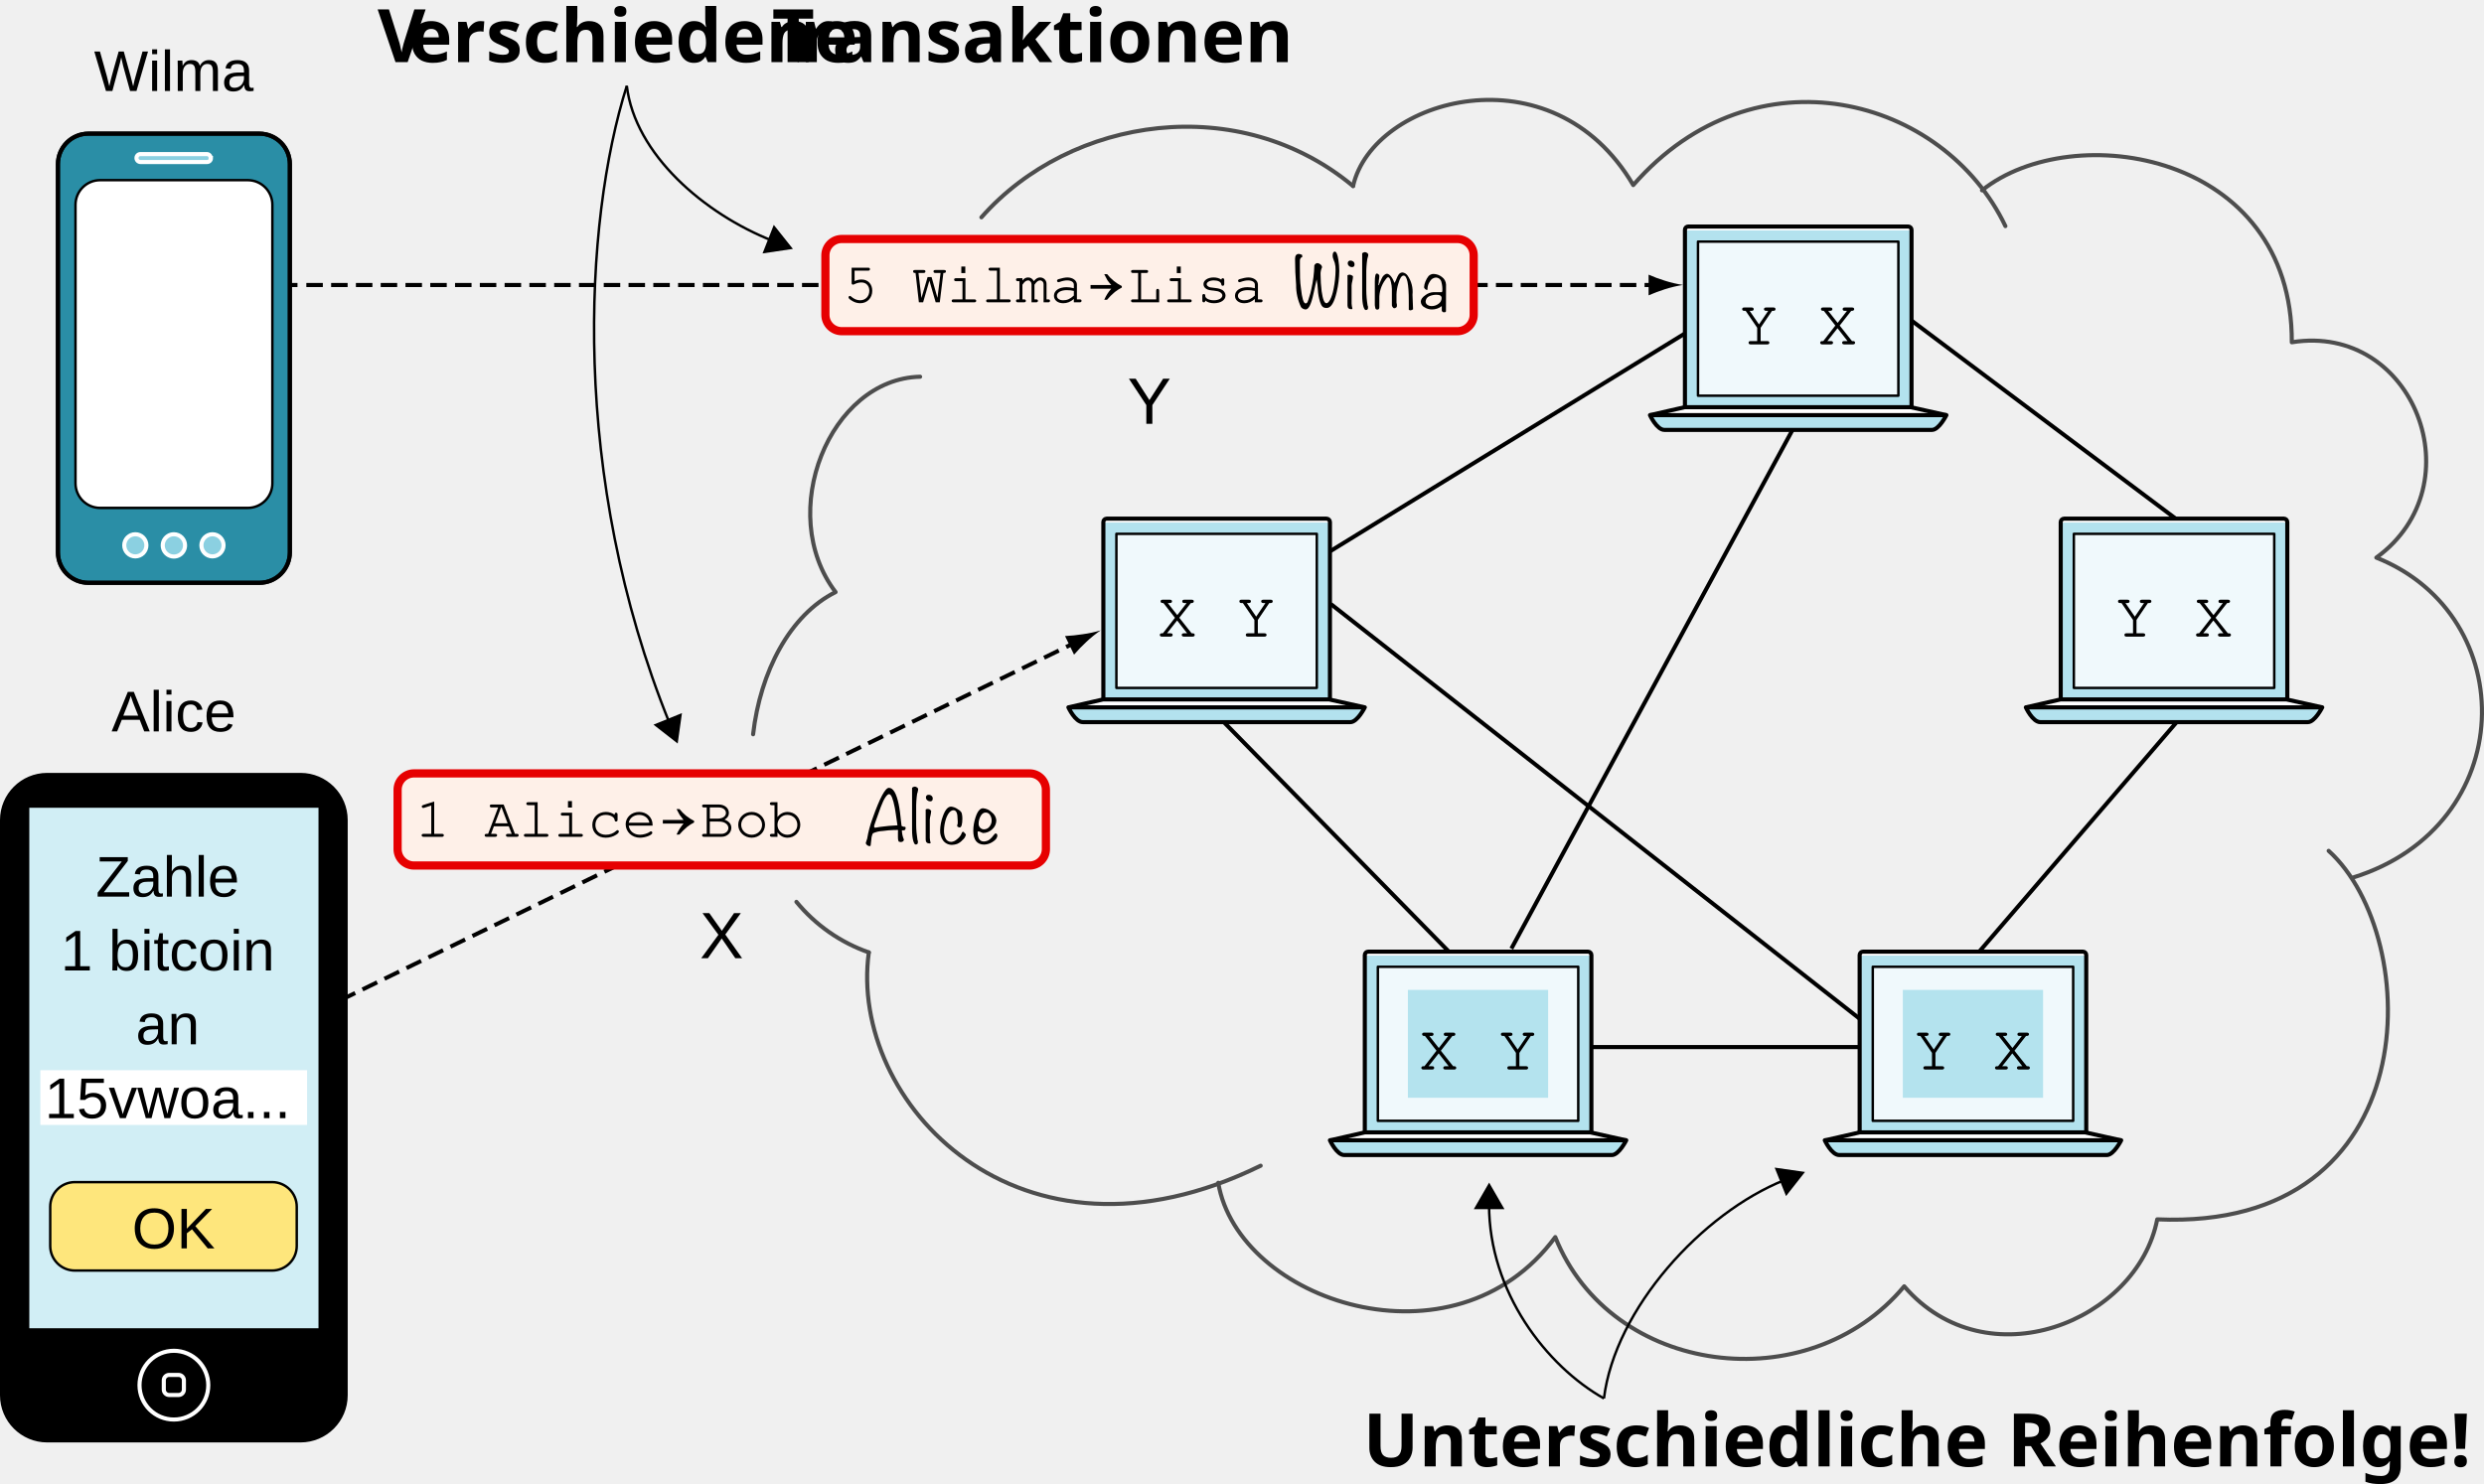
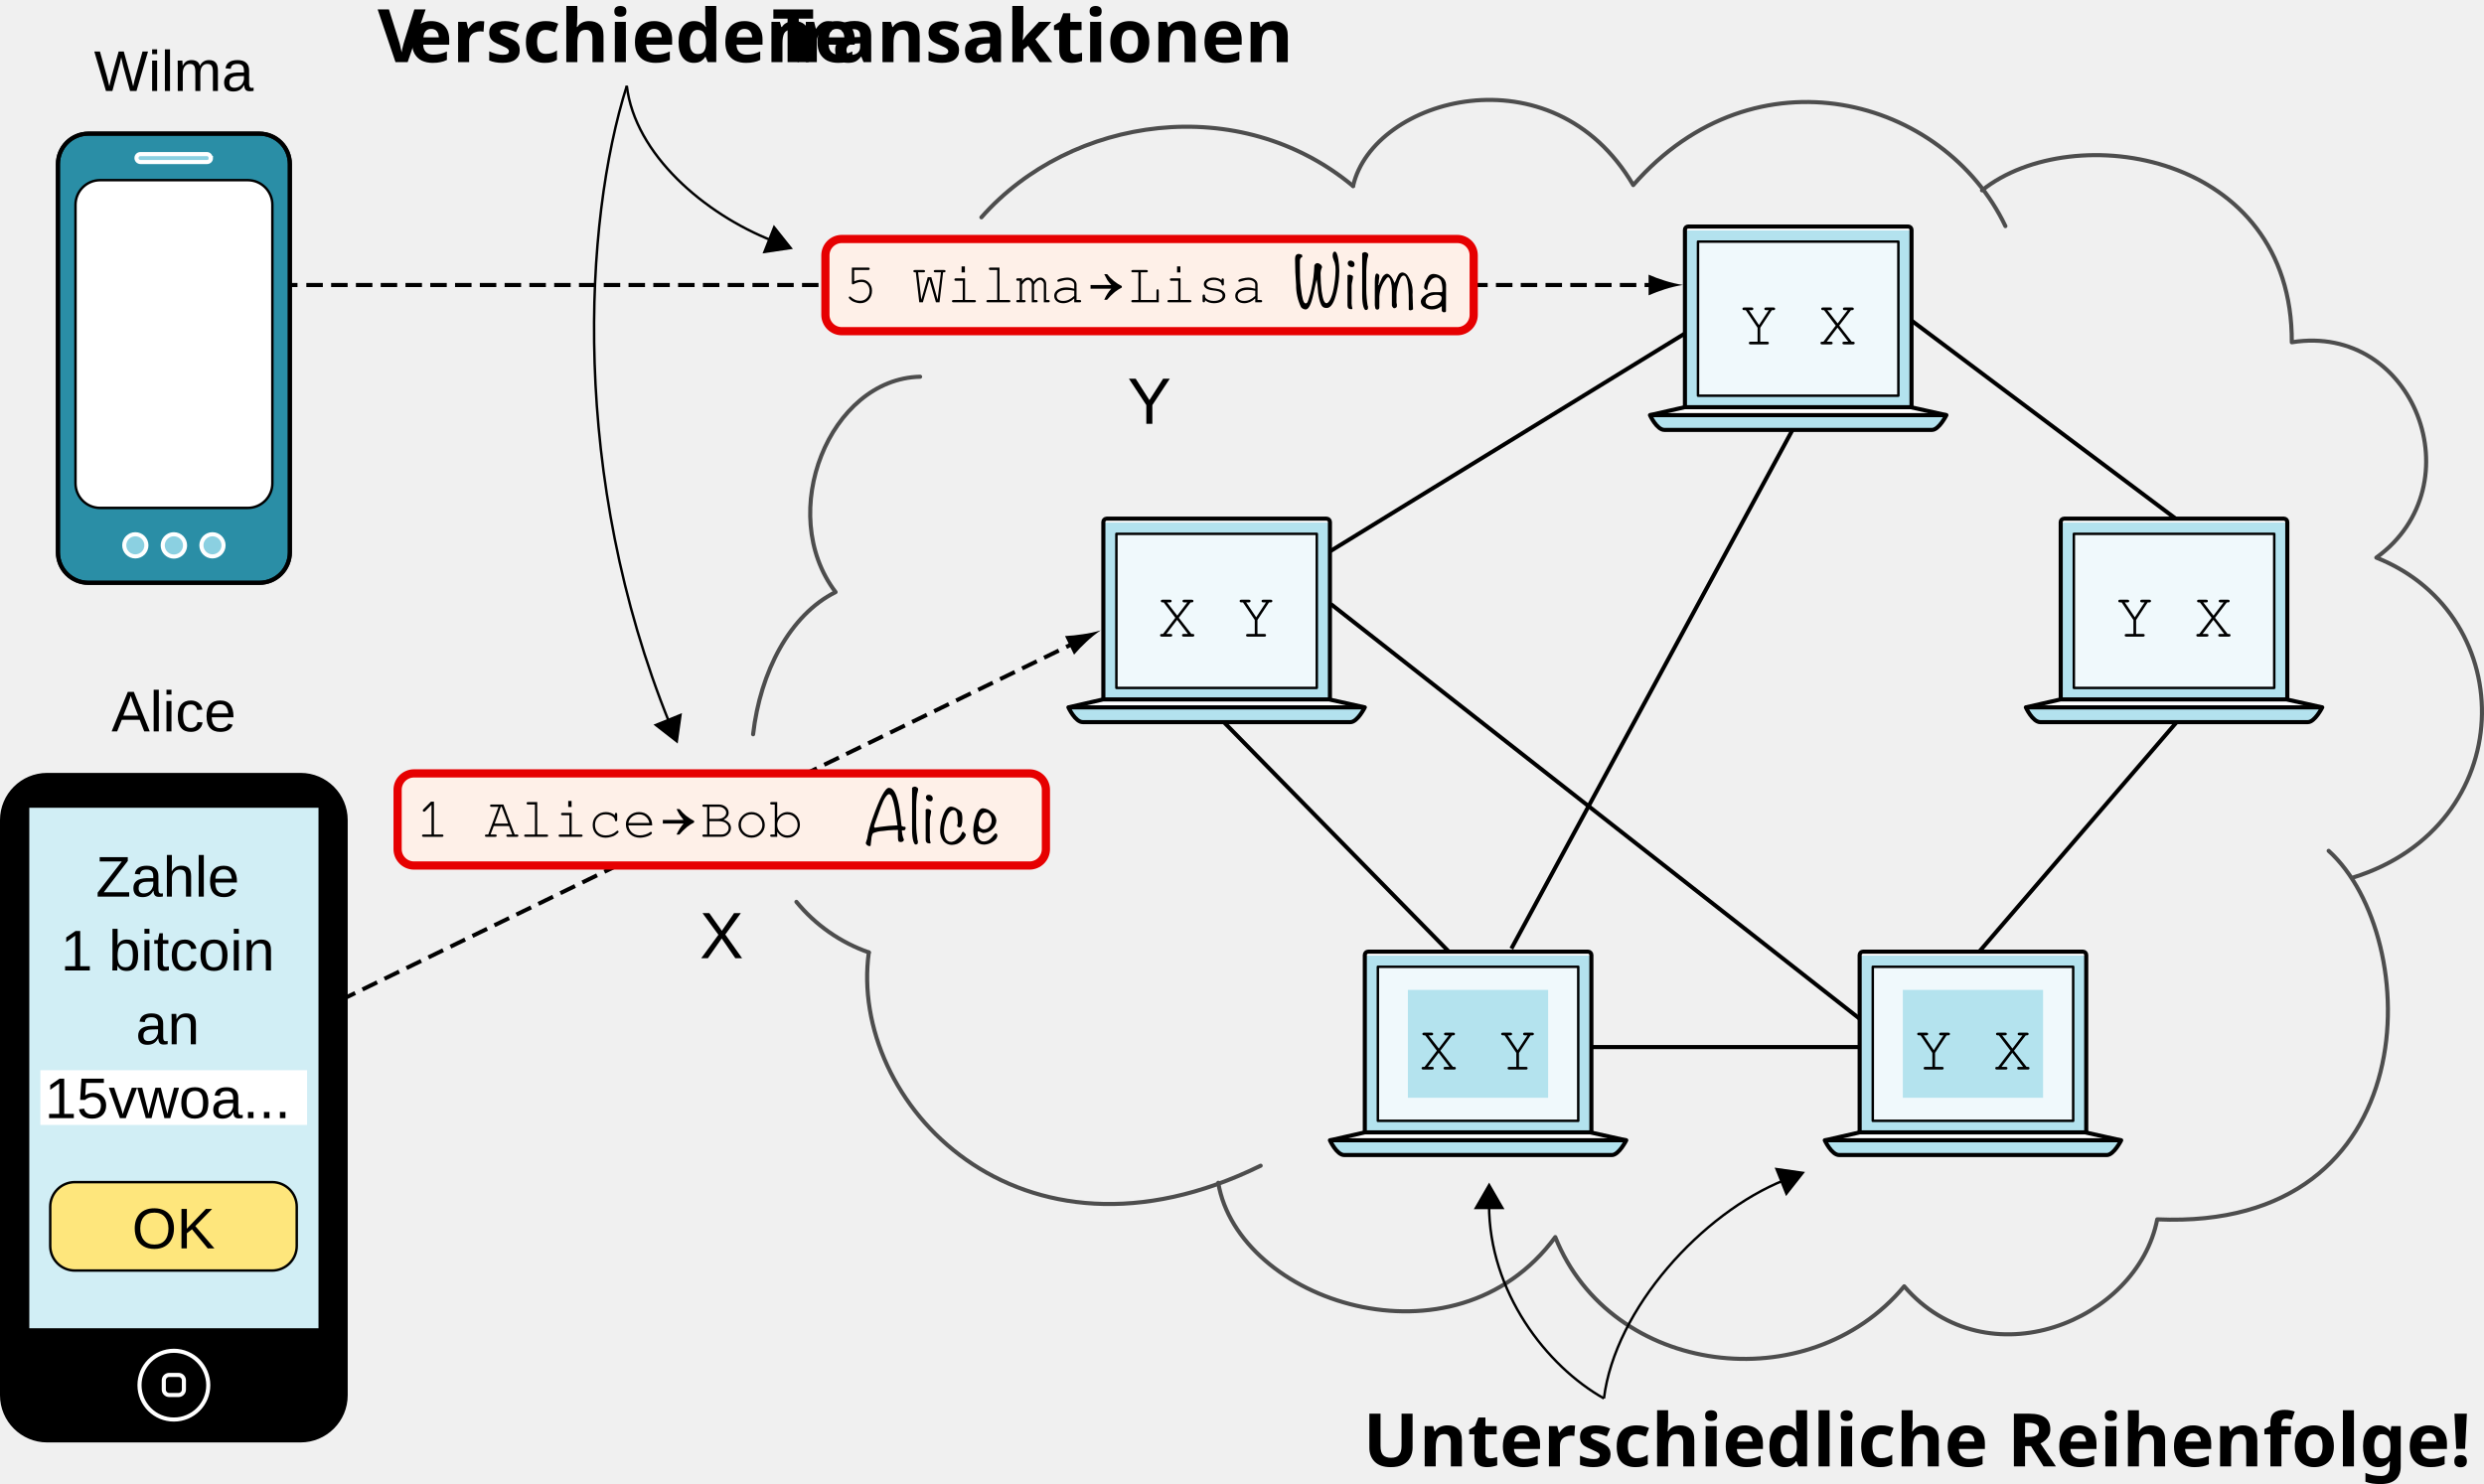
<svg xmlns="http://www.w3.org/2000/svg" xmlns:xlink="http://www.w3.org/1999/xlink" width="302.69" height="180.86" viewBox="0 0 302.69 180.86">
  <defs>
    <style>
      .cls-1 {
        fill: #f0f0f0;
      }

      .cls-10, .cls-14, .cls-2, .cls-22, .cls-3, .cls-33, .cls-4, .cls-5, .cls-6, .cls-9 {
        fill: none;
      }

      .cls-2 {
        stroke: #4d4d4d;
        stroke-linecap: round;
      }

      .cls-12, .cls-14, .cls-18, .cls-2, .cls-22, .cls-23, .cls-25, .cls-26, .cls-33 {
        stroke-linejoin: round;
      }

      .cls-10, .cls-18, .cls-19, .cls-2, .cls-22, .cls-25, .cls-26, .cls-3, .cls-4, .cls-5, .cls-9 {
        stroke-width: 0.5px;
      }

      .cls-12, .cls-14, .cls-18, .cls-22, .cls-23, .cls-25, .cls-26, .cls-3, .cls-4, .cls-5, .cls-6, .cls-9 {
        stroke: #000;
      }

      .cls-4 {
        stroke-dasharray: 1.99 0.99;
      }

      .cls-5 {
        stroke-dasharray: 2.01 1.01;
      }

      .cls-10, .cls-19, .cls-6, .cls-9 {
        stroke-miterlimit: 10;
      }

      .cls-12, .cls-14, .cls-23, .cls-6 {
        stroke-width: 0.3px;
      }

      .cls-34, .cls-7 {
        font-size: 7px;
      }

      .cls-7, .cls-8 {
        font-family: ArialMT, Arial;
      }

      .cls-27, .cls-8 {
        font-size: 8px;
      }

      .cls-10, .cls-19 {
        stroke: #fff;
      }

      .cls-11, .cls-25 {
        fill: #fff;
      }

      .cls-12 {
        fill: #d1eef5;
      }

      .cls-13 {
        fill: #fee67c;
      }

      .cls-15 {
        font-size: 9px;
        font-family: Humanist521BT-BoldCondensed, Humanst521 Cn BT;
        font-weight: 700;
      }

      .cls-16 {
        letter-spacing: -0.05em;
      }

      .cls-17 {
        letter-spacing: -0.07em;
      }

      .cls-18 {
        fill: #2a8ea6;
      }

      .cls-19 {
        fill: #8bd0e1;
      }

      .cls-20 {
        fill: url(#linear-gradient);
      }

      .cls-21, .cls-26 {
        fill: #b3e2ee;
      }

      .cls-23 {
        fill: #f0f9fc;
      }

      .cls-24 {
        fill: #b4e3ee;
      }

      .cls-27, .cls-34 {
-         font-family: Nimbus Mono PS;
+         font-family: FreeMono;font-phase: bold;
      }

      .cls-28 {
        fill: url(#linear-gradient-2);
      }

      .cls-29 {
        fill: url(#linear-gradient-3);
      }

      .cls-30 {
        fill: url(#linear-gradient-4);
      }

      .cls-31 {
        fill: url(#linear-gradient-5);
      }

      .cls-32 {
        fill: #fef0e8;
      }

      .cls-33 {
        stroke: #e60001;
      }

      .cls-35 {
        letter-spacing: 0.15em;
      }
    </style>
    <linearGradient id="linear-gradient" x1="379.26" y1="616.9" x2="417.4" y2="616.9" gradientTransform="translate(835.81 -344.16) rotate(68.86)" gradientUnits="userSpaceOnUse">
      <stop offset="0" stop-color="#cbd8e2" />
      <stop offset="1" stop-color="#9aa5b5" />
    </linearGradient>
    <linearGradient id="linear-gradient-2" x1="289.14" y1="604.88" x2="327.28" y2="604.88" xlink:href="#linear-gradient" />
    <linearGradient id="linear-gradient-3" x1="296.8" y1="683.82" x2="334.94" y2="683.82" xlink:href="#linear-gradient" />
    <linearGradient id="linear-gradient-4" x1="338.88" y1="575.01" x2="377.02" y2="575.01" xlink:href="#linear-gradient" />
    <linearGradient id="linear-gradient-5" x1="357.51" y1="673.14" x2="395.65" y2="673.14" xlink:href="#linear-gradient" />
  </defs>
  <g id="Layer_2" data-name="Layer 2">
    <path class="cls-1" d="M451.45,185.13c12.21-8.85,4.59-28.66-10.3-26.25.1-23-26.3-27.24-37.54-18.63-9.33-12.35-29.34-15.81-42.71-.53-9.83-16.75-31.72-10.63-34.14.12C307.33,123.67,274.67,136,274,163.08c-11,.25-17.64,16.59-10.3,26.25-13.34,6.67-15.34,37,4.08,43.92-2.35,17.15,15.84,37.84,42.53,28.23l.1.13c2.71,14.25,28.77,22.93,41,6.34,6.77,16.94,30.83,20,42.52,6,10.06,11.67,28.41,4.3,30.83-8.16,30.16,1.33,32.36-28.37,23.69-41.59l.15-.09C468.89,217.83,469.22,192.22,451.45,185.13Z" transform="translate(-161.88 -117.16)" />
    <path class="cls-2" d="M445.64,220.87c11.63,10.53,12.18,46.37-20.89,44.92-2.42,12.46-20.77,19.83-30.83,8.16-11.69,14-35.75,10.94-42.52-6-12.33,16.7-38.65,7.8-41.07-6.62" transform="translate(-161.88 -117.16)" />
    <path class="cls-2" d="M403.4,140.36c11.1-8.86,37.85-4.61,37.75,18.52,14.89-2.41,22.51,17.4,10.3,26.25,17.77,7.09,17.44,32.7-2.86,39" transform="translate(-161.88 -117.16)" />
    <path class="cls-2" d="M326.76,139.84c2.42-10.75,24.31-16.87,34.14-.12,14.85-17,37.85-10.72,45.35,5" transform="translate(-161.88 -117.16)" />
    <path class="cls-2" d="M267.75,233.25c-2.5,18.25,18.25,40.5,47.75,26" transform="translate(-161.88 -117.16)" />
    <path class="cls-2" d="M258.93,227.09a19.93,19.93,0,0,0,8.82,6.16" transform="translate(-161.88 -117.16)" />
    <path class="cls-2" d="M274,163.08c-11,.25-17.64,16.59-10.3,26.25-5.58,2.79-9.17,9.71-10.05,17.33" transform="translate(-161.88 -117.16)" />
    <path class="cls-2" d="M326.76,139.84c-13.82-11.51-34.34-8.58-45.29,3.81" transform="translate(-161.88 -117.16)" />
    <line class="cls-3" x1="188.92" y1="127.63" x2="231.42" y2="127.63" />
    <line class="cls-3" x1="228.67" y1="35.88" x2="265.67" y2="63.63" />
    <line class="cls-3" x1="148.25" y1="87.12" x2="177.17" y2="116.63" />
    <line class="cls-3" x1="162.17" y1="73.63" x2="229.42" y2="126.38" />
    <line class="cls-3" x1="158.1" y1="69.64" x2="207.25" y2="39.46" />
    <line class="cls-3" x1="238.92" y1="118.63" x2="266.58" y2="86.46" />
    <line class="cls-3" x1="184.17" y1="115.63" x2="221.42" y2="46.88" />
    <path d="M293.8,194.47a20.47,20.47,0,0,1-2.14.22l1.1,2.27a18.18,18.18,0,0,1,1.5-1.56A14,14,0,0,1,296,194,14.7,14.7,0,0,1,293.8,194.47Z" transform="translate(-161.88 -117.16)" />
    <g>
      <line class="cls-3" x1="130.82" y1="78.42" x2="129.92" y2="78.86" />
      <line class="cls-4" x1="129.02" y1="79.3" x2="11.53" y2="136.5" />
      <line class="cls-3" x1="11.09" y1="136.72" x2="10.19" y2="137.16" />
    </g>
    <path d="M364.77,151.38a18,18,0,0,1-2-.74v2.52a20.43,20.43,0,0,1,2-.75,15.29,15.29,0,0,1,2.2-.52A13.81,13.81,0,0,1,364.77,151.38Z" transform="translate(-161.88 -117.16)" />
    <g>
      <line class="cls-3" x1="201.4" y1="34.74" x2="200.4" y2="34.74" />
      <line class="cls-5" x1="199.4" y1="34.74" x2="36.75" y2="34.74" />
      <line class="cls-3" x1="36.25" y1="34.74" x2="35.25" y2="34.74" />
    </g>
    <g>
      <path class="cls-6" d="M243.46,205.29c-12.13-30-10.46-61-5.2-77.67" transform="translate(-161.88 -117.16)" />
      <polygon points="83.1 86.92 82.58 90.63 79.63 88.33 83.1 86.92" />
    </g>
    <g>
      <path class="cls-6" d="M379.33,261c-10,4-20.66,15.67-22,26.62" transform="translate(-161.88 -117.16)" />
      <polygon points="216.25 142.32 219.95 142.85 217.64 145.79 216.25 142.32" />
    </g>
    <text class="cls-7" transform="translate(13.59 89.15)">Alice</text>
    <text class="cls-8" transform="translate(85.26 116.8)">X</text>
    <g>
      <g>
        <rect x="0.25" y="94.46" width="41.87" height="81.11" rx="5.5" />
        <rect class="cls-9" x="0.25" y="94.46" width="41.87" height="81.11" rx="5.5" />
      </g>
      <path class="cls-10" d="M187.26,286a4.19,4.19,0,1,1-4.19-4.19A4.2,4.2,0,0,1,187.26,286Z" transform="translate(-161.88 -117.16)" />
      <rect class="cls-10" x="19.96" y="167.59" width="2.45" height="2.45" rx="0.66" />
      <rect class="cls-11" x="3.42" y="104.3" width="35.54" height="57.75" />
      <rect class="cls-12" x="3.42" y="98.31" width="35.54" height="63.74" />
      <g>
        <rect class="cls-13" x="6.12" y="144.09" width="30.04" height="10.78" rx="3" />
        <rect class="cls-14" x="6.12" y="144.09" width="30.04" height="10.78" rx="3" />
      </g>
      <text class="cls-7" transform="translate(16.09 152.17)">OK</text>
    </g>
    <text class="cls-7" transform="translate(11.46 11.09)">Wilma</text>
    <text class="cls-15" transform="translate(46.02 7.57)">
      <tspan class="cls-16">V</tspan>
      <tspan x="3.78" y="0">erschiedene </tspan>
      <tspan class="cls-17" x="48.03" y="0">T</tspan>
      <tspan x="51.47" y="0">ransaktionen</tspan>
    </text>
    <text class="cls-15" transform="translate(166.1 178.74)">Unterschiedliche Reihenfolge!</text>
    <text class="cls-8" transform="translate(137.39 51.66)">Y</text>
    <rect class="cls-11" x="4.92" y="130.45" width="32.5" height="6.67" />
    <text class="cls-7" transform="translate(11.68 109.29)">Zahle<tspan x="-4.28" y="9">1 bitcoin</tspan>
      <tspan x="4.86" y="18">an</tspan>
      <tspan x="-6.23" y="27">15vwoa...</tspan>
    </text>
    <g>
      <rect class="cls-18" x="7.06" y="16.29" width="28.26" height="54.75" rx="3.71" />
      <rect class="cls-9" x="7.06" y="16.29" width="28.26" height="54.75" rx="3.71" />
      <path class="cls-19" d="M184.43,183.63a1.36,1.36,0,1,1-1.35-1.35A1.36,1.36,0,0,1,184.43,183.63Z" transform="translate(-161.88 -117.16)" />
      <path class="cls-19" d="M189.12,183.63a1.35,1.35,0,1,1-1.35-1.35A1.35,1.35,0,0,1,189.12,183.63Z" transform="translate(-161.88 -117.16)" />
      <path class="cls-19" d="M179.72,183.63a1.35,1.35,0,1,1-1.35-1.35A1.35,1.35,0,0,1,179.72,183.63Z" transform="translate(-161.88 -117.16)" />
      <g>
        <rect class="cls-11" x="9.2" y="21.96" width="23.99" height="39.95" rx="3" />
        <rect class="cls-14" x="9.2" y="21.96" width="23.99" height="39.95" rx="3" />
      </g>
      <path class="cls-19" d="M187.59,136.42a.48.48,0,0,1-.48.49H179a.49.49,0,0,1-.49-.49h0a.48.48,0,0,1,.49-.48h8.07a.47.47,0,0,1,.48.48Z" transform="translate(-161.88 -117.16)" />
    </g>
    <g>
      <path class="cls-11" d="M415.7,233.16H388.9a.41.41,0,0,0-.41.41v22.77a.43.43,0,0,0,.41.42h26.8a.42.42,0,0,0,.4-.42V233.57A.4.4,0,0,0,415.7,233.16Z" transform="translate(-161.88 -117.16)" />
      <path class="cls-20" d="M416.1,256.34a.42.42,0,0,1-.4.42H388.9a.43.43,0,0,1-.41-.42V234.05a.42.42,0,0,1,.41-.41h26.8a.41.41,0,0,1,.4.41Z" transform="translate(-161.88 -117.16)" />
      <path class="cls-21" d="M416.1,256.34a.42.42,0,0,1-.4.42H388.9a.43.43,0,0,1-.41-.42V234.05a.42.42,0,0,1,.41-.41h26.8a.41.41,0,0,1,.4.41Z" transform="translate(-161.88 -117.16)" />
      <path class="cls-22" d="M415.7,233.16H388.9a.41.41,0,0,0-.41.41v22.77a.43.43,0,0,0,.41.42h26.8a.42.42,0,0,0,.4-.42V233.57A.4.4,0,0,0,415.7,233.16Z" transform="translate(-161.88 -117.16)" />
      <rect class="cls-23" x="228.21" y="117.84" width="24.42" height="18.78" />
      <rect class="cls-24" x="231.87" y="120.66" width="17.09" height="13.15" />
      <polyline class="cls-25" points="258.47 139 254.1 138.03 226.61 138.03 222.37 139" />
      <path class="cls-26" d="M384.24,256.15s.82,1.8,1.76,1.8h32.6c.86,0,1.76-1.8,1.76-1.8Z" transform="translate(-161.88 -117.16)" />
    </g>
    <text class="cls-27" transform="translate(233.22 130.37)">Y X</text>
    <g>
      <path class="cls-11" d="M394.4,144.77H367.6a.4.4,0,0,0-.4.41V168a.41.41,0,0,0,.4.41h26.8a.42.42,0,0,0,.41-.41V145.18A.41.41,0,0,0,394.4,144.77Z" transform="translate(-161.88 -117.16)" />
      <path class="cls-28" d="M394.81,168a.42.42,0,0,1-.41.41H367.6a.41.41,0,0,1-.4-.41V145.66a.4.4,0,0,1,.4-.41h26.8a.41.41,0,0,1,.41.41Z" transform="translate(-161.88 -117.16)" />
      <path class="cls-21" d="M394.81,168a.42.42,0,0,1-.41.41H367.6a.41.41,0,0,1-.4-.41V145.66a.4.4,0,0,1,.4-.41h26.8a.41.41,0,0,1,.41.41Z" transform="translate(-161.88 -117.16)" />
      <path class="cls-22" d="M394.4,144.77H367.6a.4.4,0,0,0-.4.41V168a.41.41,0,0,0,.4.41h26.8a.42.42,0,0,0,.41-.41V145.18A.41.41,0,0,0,394.4,144.77Z" transform="translate(-161.88 -117.16)" />
      <rect class="cls-23" x="206.91" y="29.45" width="24.42" height="18.78" />
      <polyline class="cls-25" points="237.17 50.6 232.81 49.63 205.31 49.63 201.07 50.6" />
      <path class="cls-26" d="M362.94,167.76s.82,1.8,1.76,1.8h32.6c.86,0,1.76-1.8,1.76-1.8Z" transform="translate(-161.88 -117.16)" />
    </g>
    <text class="cls-27" transform="translate(211.92 41.98)">Y X</text>
    <g>
      <path class="cls-11" d="M323.53,180.38h-26.8a.41.41,0,0,0-.4.41v22.78a.41.41,0,0,0,.4.41h26.8a.42.42,0,0,0,.41-.41V180.79A.42.42,0,0,0,323.53,180.38Z" transform="translate(-161.88 -117.16)" />
      <path class="cls-29" d="M323.94,203.57a.42.42,0,0,1-.41.41h-26.8a.41.41,0,0,1-.4-.41V181.28a.4.4,0,0,1,.4-.41h26.8a.41.41,0,0,1,.41.41Z" transform="translate(-161.88 -117.16)" />
      <path class="cls-21" d="M323.94,203.57a.42.42,0,0,1-.41.41h-26.8a.41.41,0,0,1-.4-.41V181.28a.4.4,0,0,1,.4-.41h26.8a.41.41,0,0,1,.41.41Z" transform="translate(-161.88 -117.16)" />
      <path class="cls-22" d="M323.53,180.38h-26.8a.41.41,0,0,0-.4.41v22.78a.41.41,0,0,0,.4.41h26.8a.42.42,0,0,0,.41-.41V180.79A.42.42,0,0,0,323.53,180.38Z" transform="translate(-161.88 -117.16)" />
      <rect class="cls-23" x="136.04" y="65.07" width="24.42" height="18.78" />
      <polyline class="cls-25" points="166.3 86.22 161.94 85.25 134.44 85.25 130.2 86.22" />
      <path class="cls-26" d="M292.07,203.38s.82,1.8,1.76,1.8h32.6c.86,0,1.76-1.8,1.76-1.8Z" transform="translate(-161.88 -117.16)" />
    </g>
    <text class="cls-27" transform="translate(141.05 77.6)">X Y</text>
    <g>
      <path class="cls-11" d="M440.2,180.38H413.4a.42.42,0,0,0-.41.41v22.78a.42.42,0,0,0,.41.41h26.8a.41.41,0,0,0,.4-.41V180.79A.41.41,0,0,0,440.2,180.38Z" transform="translate(-161.88 -117.16)" />
      <path class="cls-30" d="M440.6,203.57a.41.41,0,0,1-.4.41H413.4a.42.42,0,0,1-.41-.41V181.28a.41.41,0,0,1,.41-.41h26.8a.4.4,0,0,1,.4.41Z" transform="translate(-161.88 -117.16)" />
      <path class="cls-21" d="M440.6,203.57a.41.41,0,0,1-.4.41H413.4a.42.42,0,0,1-.41-.41V181.28a.41.41,0,0,1,.41-.41h26.8a.4.4,0,0,1,.4.41Z" transform="translate(-161.88 -117.16)" />
      <path class="cls-22" d="M440.2,180.38H413.4a.42.42,0,0,0-.41.41v22.78a.42.42,0,0,0,.41.41h26.8a.41.41,0,0,0,.4-.41V180.79A.41.41,0,0,0,440.2,180.38Z" transform="translate(-161.88 -117.16)" />
      <rect class="cls-23" x="252.71" y="65.07" width="24.42" height="18.78" />
      <polyline class="cls-25" points="282.97 86.22 278.6 85.25 251.11 85.25 246.87 86.22" />
      <path class="cls-26" d="M408.74,203.38s.82,1.8,1.76,1.8h32.6c.86,0,1.76-1.8,1.76-1.8Z" transform="translate(-161.88 -117.16)" />
    </g>
    <text class="cls-27" transform="translate(257.72 77.6)">Y X</text>
    <g>
      <path class="cls-11" d="M355.39,233.16H328.6a.41.41,0,0,0-.41.41v22.77a.42.42,0,0,0,.41.42h26.79a.43.43,0,0,0,.41-.42V233.57A.41.41,0,0,0,355.39,233.16Z" transform="translate(-161.88 -117.16)" />
      <path class="cls-31" d="M355.8,256.34a.43.43,0,0,1-.41.42H328.6a.42.42,0,0,1-.41-.42V234.05a.41.41,0,0,1,.41-.41h26.79a.42.42,0,0,1,.41.41Z" transform="translate(-161.88 -117.16)" />
      <path class="cls-21" d="M355.8,256.34a.43.43,0,0,1-.41.42H328.6a.42.42,0,0,1-.41-.42V234.05a.41.41,0,0,1,.41-.41h26.79a.42.42,0,0,1,.41.41Z" transform="translate(-161.88 -117.16)" />
      <path class="cls-22" d="M355.39,233.16H328.6a.41.41,0,0,0-.41.41v22.77a.42.42,0,0,0,.41.42h26.79a.43.43,0,0,0,.41-.42V233.57A.41.41,0,0,0,355.39,233.16Z" transform="translate(-161.88 -117.16)" />
      <rect class="cls-23" x="167.9" y="117.84" width="24.42" height="18.78" />
      <rect class="cls-24" x="171.56" y="120.66" width="17.09" height="13.15" />
      <polyline class="cls-25" points="198.16 139 193.8 138.03 166.31 138.03 162.06 139" />
      <path class="cls-26" d="M323.94,256.15s.82,1.8,1.75,1.8h32.6c.86,0,1.76-1.8,1.76-1.8Z" transform="translate(-161.88 -117.16)" />
    </g>
    <text class="cls-27" transform="translate(172.92 130.37)">X Y</text>
    <g>
      <path class="cls-6" d="M256,146.5c-8.25-3.25-16.75-10.5-17.74-18.88" transform="translate(-161.88 -117.16)" />
      <polygon points="94.29 27.41 96.62 30.34 92.92 30.89 94.29 27.41" />
    </g>
    <g>
      <path class="cls-6" d="M343.33,264c0,10.67,7,19.67,14,23.62" transform="translate(-161.88 -117.16)" />
      <polygon points="179.59 147.39 181.46 144.15 183.33 147.39 179.59 147.39" />
    </g>
    <g>
      <g>
        <g>
          <rect class="cls-32" x="48.45" y="94.27" width="79" height="11.23" rx="2" />
          <rect class="cls-33" x="48.45" y="94.27" width="79" height="11.23" rx="2" />
        </g>
        <text class="cls-34" transform="translate(50.63 102)">1 Alice<tspan class="cls-35" x="29.4" y="0"> </tspan>
          <tspan x="34.66" y="0">Bob</tspan>
        </text>
        <g>
          <path d="M272.24,218.05c0,.21-.08.32-.25.32a.78.78,0,0,1-.21,0,3.06,3.06,0,0,0,.25,1.14.33.33,0,0,1-.12.21.5.5,0,0,1-.26.08.77.77,0,0,1-.27-.07,1.26,1.26,0,0,1-.08-.5c0-.06,0-.17,0-.33v-.33a.62.62,0,0,0,0-.24.73.73,0,0,0-.25,0l-.24,0a11.55,11.55,0,0,0-1.35.12,3.21,3.21,0,0,0-1.21.28,1.72,1.72,0,0,0-.19.72q-.07.52-.09.78a.17.17,0,0,1-.14.07.52.52,0,0,1-.29-.13.34.34,0,0,1-.16-.25,1.24,1.24,0,0,1,.08-.27l.09-.26a13,13,0,0,1,.65-2.45q1.32-3.75,2-3.75c.51,0,.91.65,1.19,2,.1.46.22,1.34.35,2.64a1,1,0,0,0,.3.11C272.18,217.91,272.24,218,272.24,218.05Zm-1-.29c-.17-1.18-.27-1.89-.32-2.13-.22-1.12-.45-1.68-.7-1.67s-.62.52-1,1.54l-.69,1.92a2.47,2.47,0,0,0-.13.39c0,.16,0,.24.14.24l.61-.1A21.22,21.22,0,0,1,271.27,217.76Z" transform="translate(-161.88 -117.16)" />
          <path d="M273.73,219.84c0,.17-.09.26-.28.26s-.43-.61-.43-1.81l0-4.49a2.36,2.36,0,0,0,0-.32,2.27,2.27,0,0,1,0-.3.56.56,0,0,1,.32-.14.46.46,0,0,1,.28.1.26.26,0,0,1,.14.24.77.77,0,0,1-.05.26c0,.13-.06.21-.07.25a11.49,11.49,0,0,0-.12,1.9c0,1.31,0,1.94,0,1.9a11.91,11.91,0,0,0,.16,1.85.58.58,0,0,0,.05.13A.45.45,0,0,1,273.73,219.84Z" transform="translate(-161.88 -117.16)" />
          <path d="M275.35,216a3,3,0,0,1-.08.54,2.46,2.46,0,0,0-.09.54v2.21a2.45,2.45,0,0,0,.1.6c0,.05-.06.08-.11.08-.33,0-.49-.16-.49-.47v-3.67a.48.48,0,0,1,.5,0C275.29,215.9,275.35,216,275.35,216Zm.19-1.5c0,.22-.1.34-.32.34a.54.54,0,0,1-.35-.14.42.42,0,0,1-.16-.32.3.3,0,0,1,.34-.34.49.49,0,0,1,.35.13A.42.42,0,0,1,275.54,214.53Z" transform="translate(-161.88 -117.16)" />
          <path d="M279.58,218.9a1.13,1.13,0,0,1-.41.65,1.76,1.76,0,0,1-.67.48,2.14,2.14,0,0,1-.58.11,1.32,1.32,0,0,1-1.12-.53,2,2,0,0,1-.36-1.23,5.35,5.35,0,0,1,.33-1.72c.28-.79.62-1.18,1-1.18a1.65,1.65,0,0,1,.77.28c.32.19.5.37.54.55a2.54,2.54,0,0,1,.07.61c0,.73-.11,1.1-.33,1.1a.45.45,0,0,1-.19-.06c-.07,0-.11-.09-.11-.14a.37.37,0,0,1,0-.11l.05-.08a2.52,2.52,0,0,0,0-.6c0-.74-.16-1.11-.5-1.11s-.66.34-.9,1a4.81,4.81,0,0,0-.26,1.48,2.17,2.17,0,0,0,.17.91.76.76,0,0,0,.71.47,1.17,1.17,0,0,0,.68-.3,2,2,0,0,0,.52-.58l.12-.28a.16.16,0,0,1,.14-.07s.09,0,.15.13A.51.51,0,0,1,279.58,218.9Z" transform="translate(-161.88 -117.16)" />
          <path d="M283.41,219c0,.29-.2.55-.59.79a2,2,0,0,1-1,.32c-.89,0-1.34-.57-1.34-1.7a5.37,5.37,0,0,1,.27-1.61c.24-.75.55-1.12.92-1.12a1.7,1.7,0,0,1,1.05.48,1.35,1.35,0,0,1,.57,1,1.45,1.45,0,0,1-.5,1.08,1.65,1.65,0,0,1-1.13.46,1,1,0,0,1-.25-.1.69.69,0,0,0-.27-.1c-.09,0-.13,0-.13.08,0,.76.25,1.15.76,1.15a1.16,1.16,0,0,0,.72-.26,2.57,2.57,0,0,0,.44-.47c.13-.17.21-.25.25-.25S283.41,218.76,283.41,219Zm-.69-1.84a1.22,1.22,0,0,0-.2-.66.61.61,0,0,0-.53-.3c-.27,0-.48.16-.65.5a1.92,1.92,0,0,0-.21.87.65.65,0,0,0,.19.48.62.62,0,0,0,.47.2.84.84,0,0,0,.68-.35A1.16,1.16,0,0,0,282.72,217.11Z" transform="translate(-161.88 -117.16)" />
        </g>
      </g>
      <path d="M244.68,215.78a5.28,5.28,0,0,0,1.78,1.44v.19a5,5,0,0,0-.86.55,8.87,8.87,0,0,0-.94.93h-.34a5.45,5.45,0,0,1,.85-1.34h-2.52v-.45h2.52c-.21-.26-.36-.45-.46-.6s-.2-.38-.39-.72Z" transform="translate(-161.88 -117.16)" />
    </g>
    <g>
      <g>
        <rect class="cls-32" x="100.58" y="29.13" width="79" height="11.24" rx="2" />
        <rect class="cls-33" x="100.58" y="29.13" width="79" height="11.24" rx="2" />
      </g>
      <text class="cls-34" transform="translate(102.76 36.85)">5 Wilma<tspan class="cls-35" x="29.4" y="0"> </tspan>
        <tspan x="34.66" y="0">Lisa</tspan>
      </text>
      <g>
        <path d="M325.08,150.18a11.81,11.81,0,0,1-.32,2.59c-.3,1.29-.7,1.93-1.21,1.93s-.63-.24-.81-.73a6,6,0,0,1-.27-1.49,9.74,9.74,0,0,0-.15-1.26l-.4,1.8c-.26,1.24-.58,1.86-.94,1.86a.76.76,0,0,1-.56-.28,6.09,6.09,0,0,1-.6-2.72c-.08-1-.13-2.09-.13-3.16,0-.4.16-.61.46-.61a1,1,0,0,1,.41.13v.27a.27.27,0,0,0-.2.12.63.63,0,0,0-.08.32v.85c0,.84,0,1.67.13,2.5.13,1.23.32,1.84.56,1.84s.28-.25.44-.76a6.91,6.91,0,0,0,.27-1,14.75,14.75,0,0,0,.36-2.88s.05-.1.13-.17a.51.51,0,0,1,.2-.1.63.63,0,0,1,.41.16.45.45,0,0,1,.2.35,1.82,1.82,0,0,0-.18.92,16.7,16.7,0,0,0,.13,2c.14,1,.33,1.46.59,1.46s.65-.59.87-1.77a12.54,12.54,0,0,0,.24-2.27,3,3,0,0,0-.1-.87c-.05-.14-.1-.28-.16-.43a1.23,1.23,0,0,1-.1-.42c0-.35.09-.53.27-.53s.33.34.43,1A9.14,9.14,0,0,1,325.08,150.18Z" transform="translate(-161.88 -117.16)" />
        <path d="M326.75,150.88a3,3,0,0,1-.08.54,2.46,2.46,0,0,0-.09.54v2.21a2.84,2.84,0,0,0,.1.6.11.11,0,0,1-.11.08c-.32,0-.49-.15-.49-.47v-3.67a.63.63,0,0,1,.25-.07.59.59,0,0,1,.25.07C326.7,150.76,326.75,150.82,326.75,150.88Zm.19-1.5c0,.23-.1.34-.32.34a.51.51,0,0,1-.35-.14.43.43,0,0,1-.16-.32.31.31,0,0,1,.34-.34.54.54,0,0,1,.35.13A.45.45,0,0,1,326.94,149.38Z" transform="translate(-161.88 -117.16)" />
        <path d="M328.58,154.69c0,.18-.09.26-.28.26s-.43-.6-.43-1.81l0-4.49a2.24,2.24,0,0,0,0-.31,2.39,2.39,0,0,1,0-.31.64.64,0,0,1,.32-.14.5.5,0,0,1,.28.1.28.28,0,0,1,.14.24.69.69,0,0,1-.05.26l-.07.25a11.66,11.66,0,0,0-.12,1.9c0,1.32,0,2,0,1.9a11.78,11.78,0,0,0,.16,1.85.59.59,0,0,0,.05.14A.41.41,0,0,1,328.58,154.69Z" transform="translate(-161.88 -117.16)" />
        <path d="M334.07,154.86a.64.64,0,0,1-.32.13.47.47,0,0,1-.2-.07v-1.08q0-3.09-.63-3.09c-.25,0-.46.32-.65,1a4.81,4.81,0,0,0-.22,1.3v1a.87.87,0,0,0,.05.23.73.73,0,0,1,0,.21.19.19,0,0,1-.11.16.28.28,0,0,1-.19.08c-.06,0-.12,0-.2-.12a.41.41,0,0,1-.11-.22v-2a3.49,3.49,0,0,0-.11-.81c-.09-.41-.2-.62-.34-.62s-.18.1-.33.28a3.72,3.72,0,0,0-.75,2.36c0,.12,0,.28,0,.51a3.87,3.87,0,0,1,0,.49c0,.2-.08.3-.25.3a.26.26,0,0,1-.21-.1,2.17,2.17,0,0,1-.09-.45c0-.24,0-.4,0-.49v-2.36q0-1,.24-1a.29.29,0,0,1,.21.1.26.26,0,0,1,.1.19,3.25,3.25,0,0,1-.06.55c0,.3-.06.48-.07.55l.05.05c.13-.28.26-.57.38-.86s.4-.55.64-.55.65.38.9,1.12a1.85,1.85,0,0,0,.25-.5,2.65,2.65,0,0,1,.27-.54.59.59,0,0,1,.47-.24.89.89,0,0,1,.6.36,3.47,3.47,0,0,1,.61,2.36Z" transform="translate(-161.88 -117.16)" />
        <path d="M338.08,155.08c0,.1-.07.14-.22.14a.26.26,0,0,1-.29-.2s0-.15,0-.39a.38.38,0,0,0,0-.16,1.94,1.94,0,0,1-1.21.41,1.65,1.65,0,0,1-.87-.25.8.8,0,0,1-.48-.7c0-.27.19-.54.57-.8a1.74,1.74,0,0,1,1-.36h1a.29.29,0,0,0,.06-.21,3.31,3.31,0,0,0-.11-1,.7.7,0,0,0-.71-.57.89.89,0,0,0-.7.48,1.6,1.6,0,0,0-.29.84v.11c0,.06,0,.08-.08.08a.35.35,0,0,1-.22-.12.33.33,0,0,1-.12-.21,2.06,2.06,0,0,1,.17-.7,2.37,2.37,0,0,1,.37-.65.83.83,0,0,1,.62-.27,1.71,1.71,0,0,1,1,.36,1.2,1.2,0,0,1,.52.94Zm-.53-1.59c0-.26-.2-.4-.62-.4a2.13,2.13,0,0,0-.86.17.72.72,0,0,0-.47.66.48.48,0,0,0,.25.42.91.91,0,0,0,.5.13,1.36,1.36,0,0,0,.82-.28A.84.84,0,0,0,337.55,153.49Z" transform="translate(-161.88 -117.16)" />
      </g>
      <path d="M296.79,150.58a5.32,5.32,0,0,0,1.79,1.45v.18a5.68,5.68,0,0,0-.86.55,7.47,7.47,0,0,0-.94.94h-.34a5.08,5.08,0,0,1,.85-1.35h-2.52v-.45h2.52a7.3,7.3,0,0,1-.47-.59c-.07-.15-.2-.39-.38-.73Z" transform="translate(-161.88 -117.16)" />
    </g>
  </g>
</svg>
